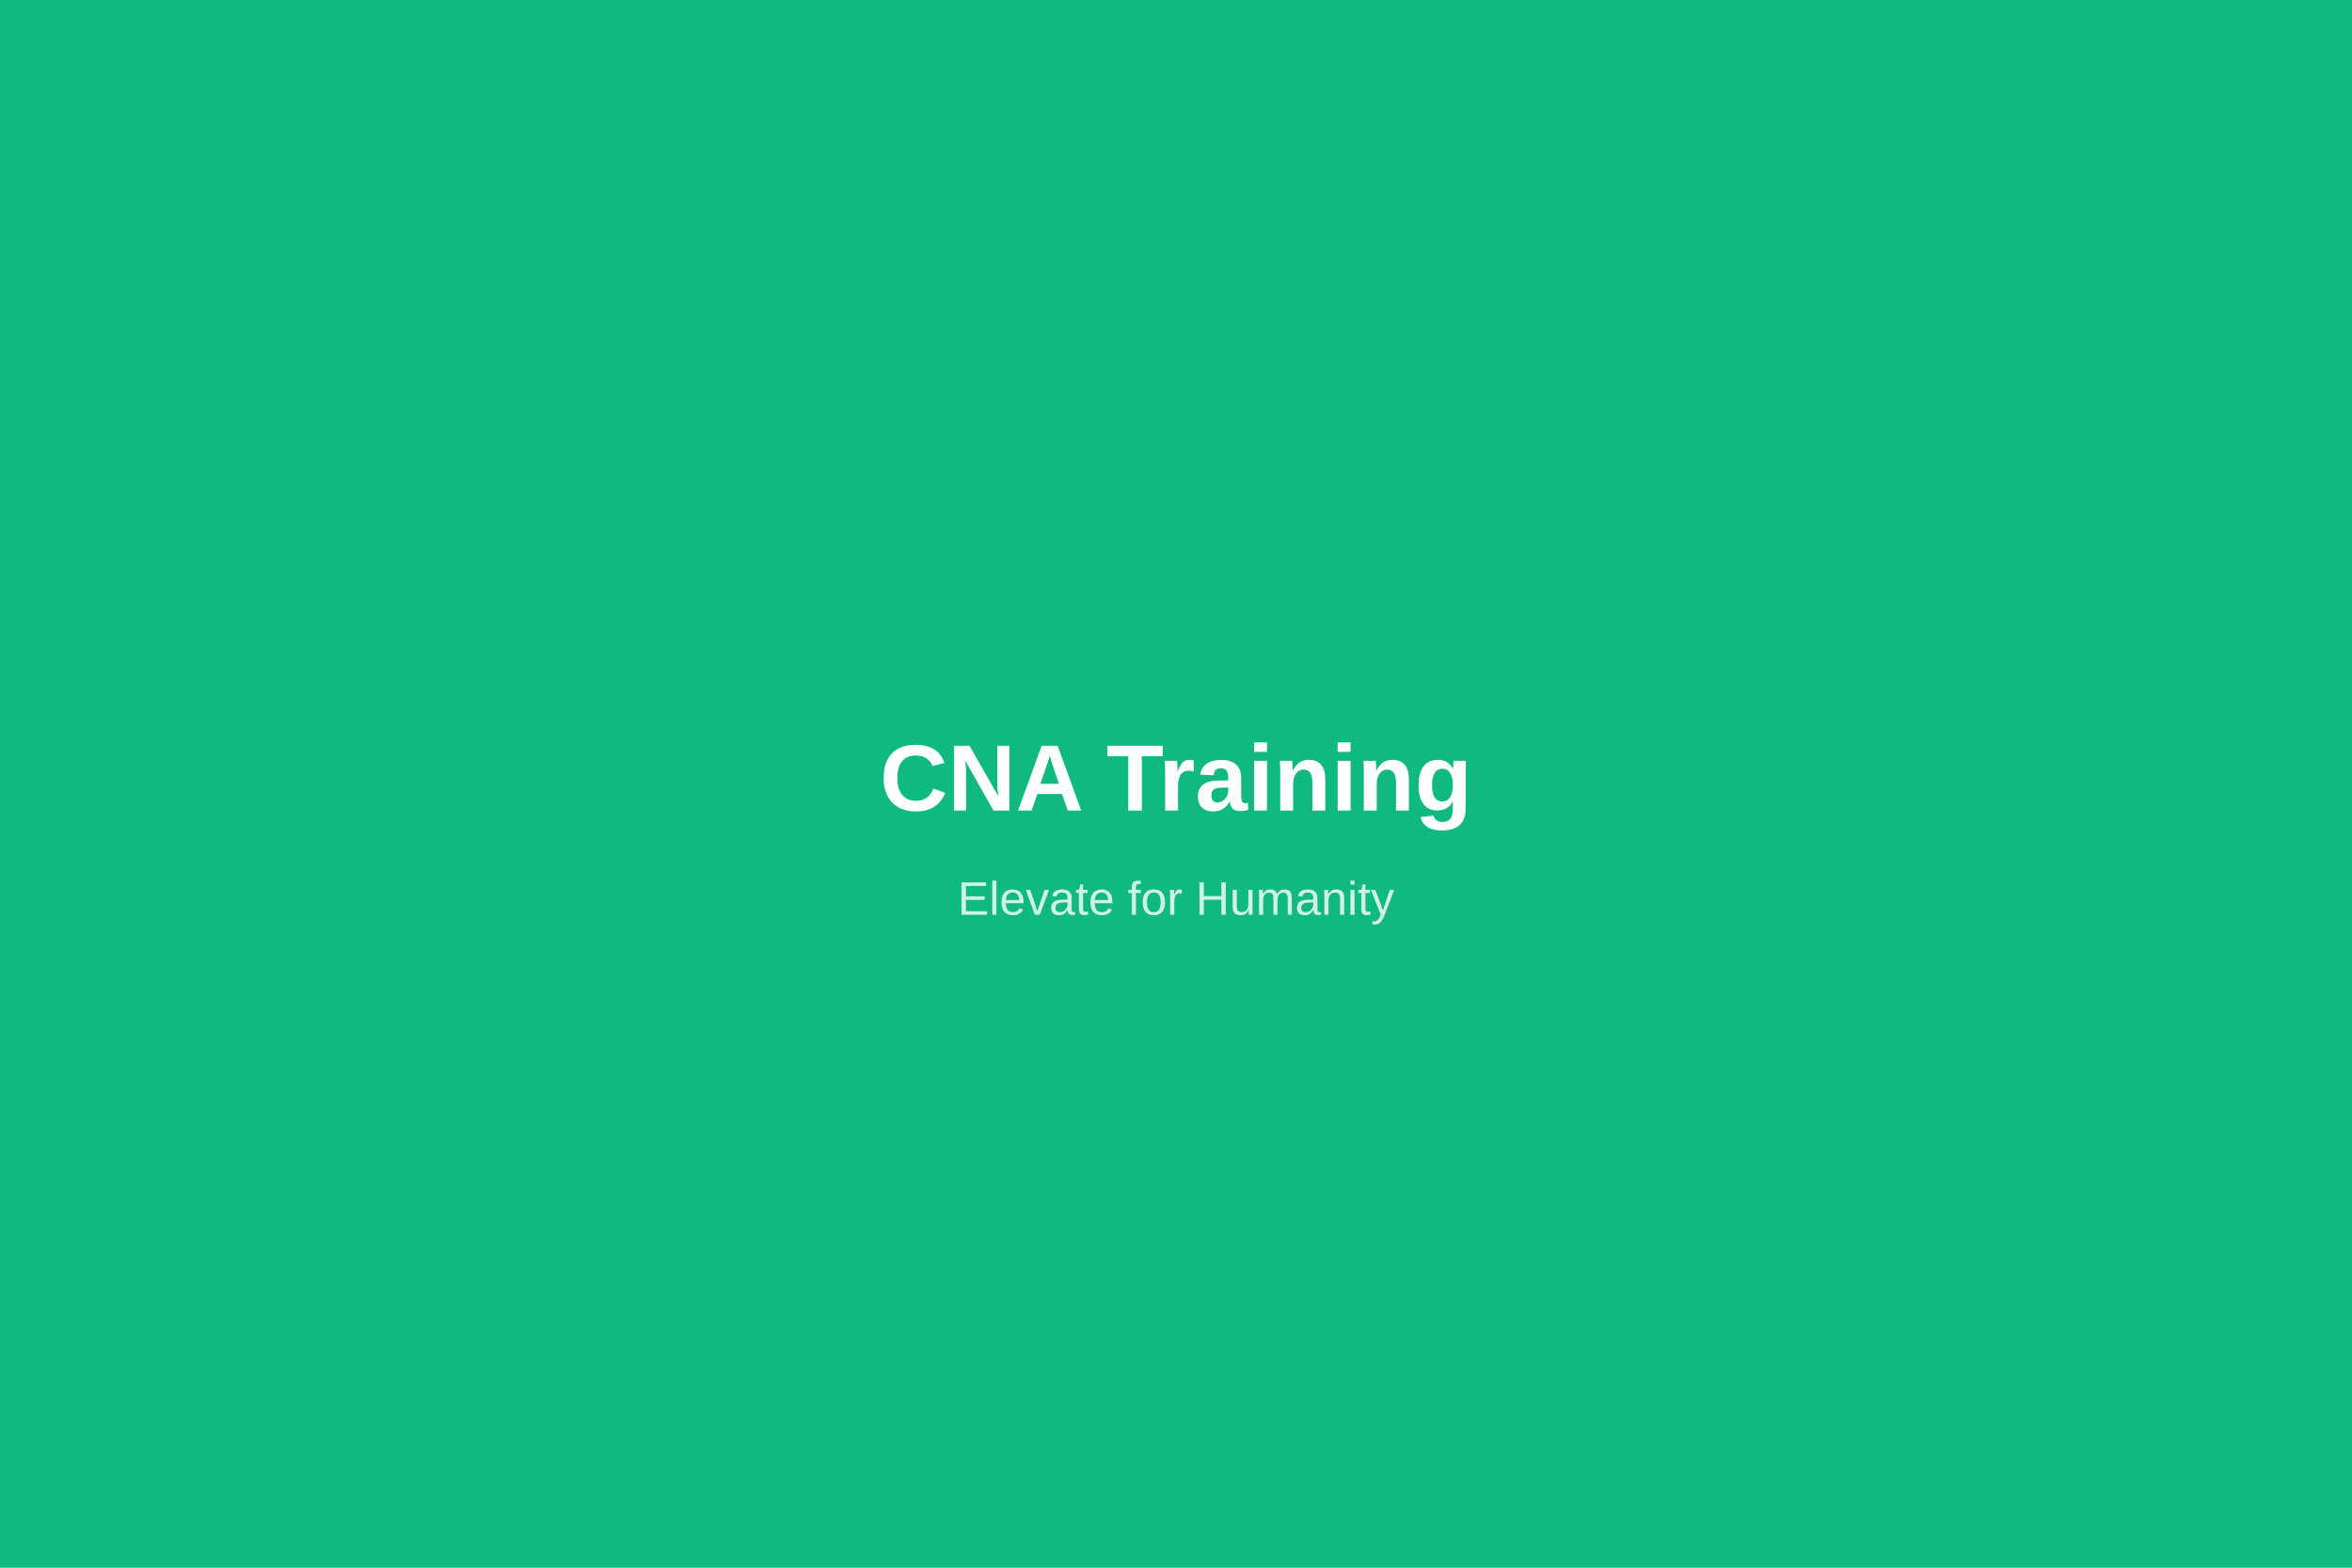
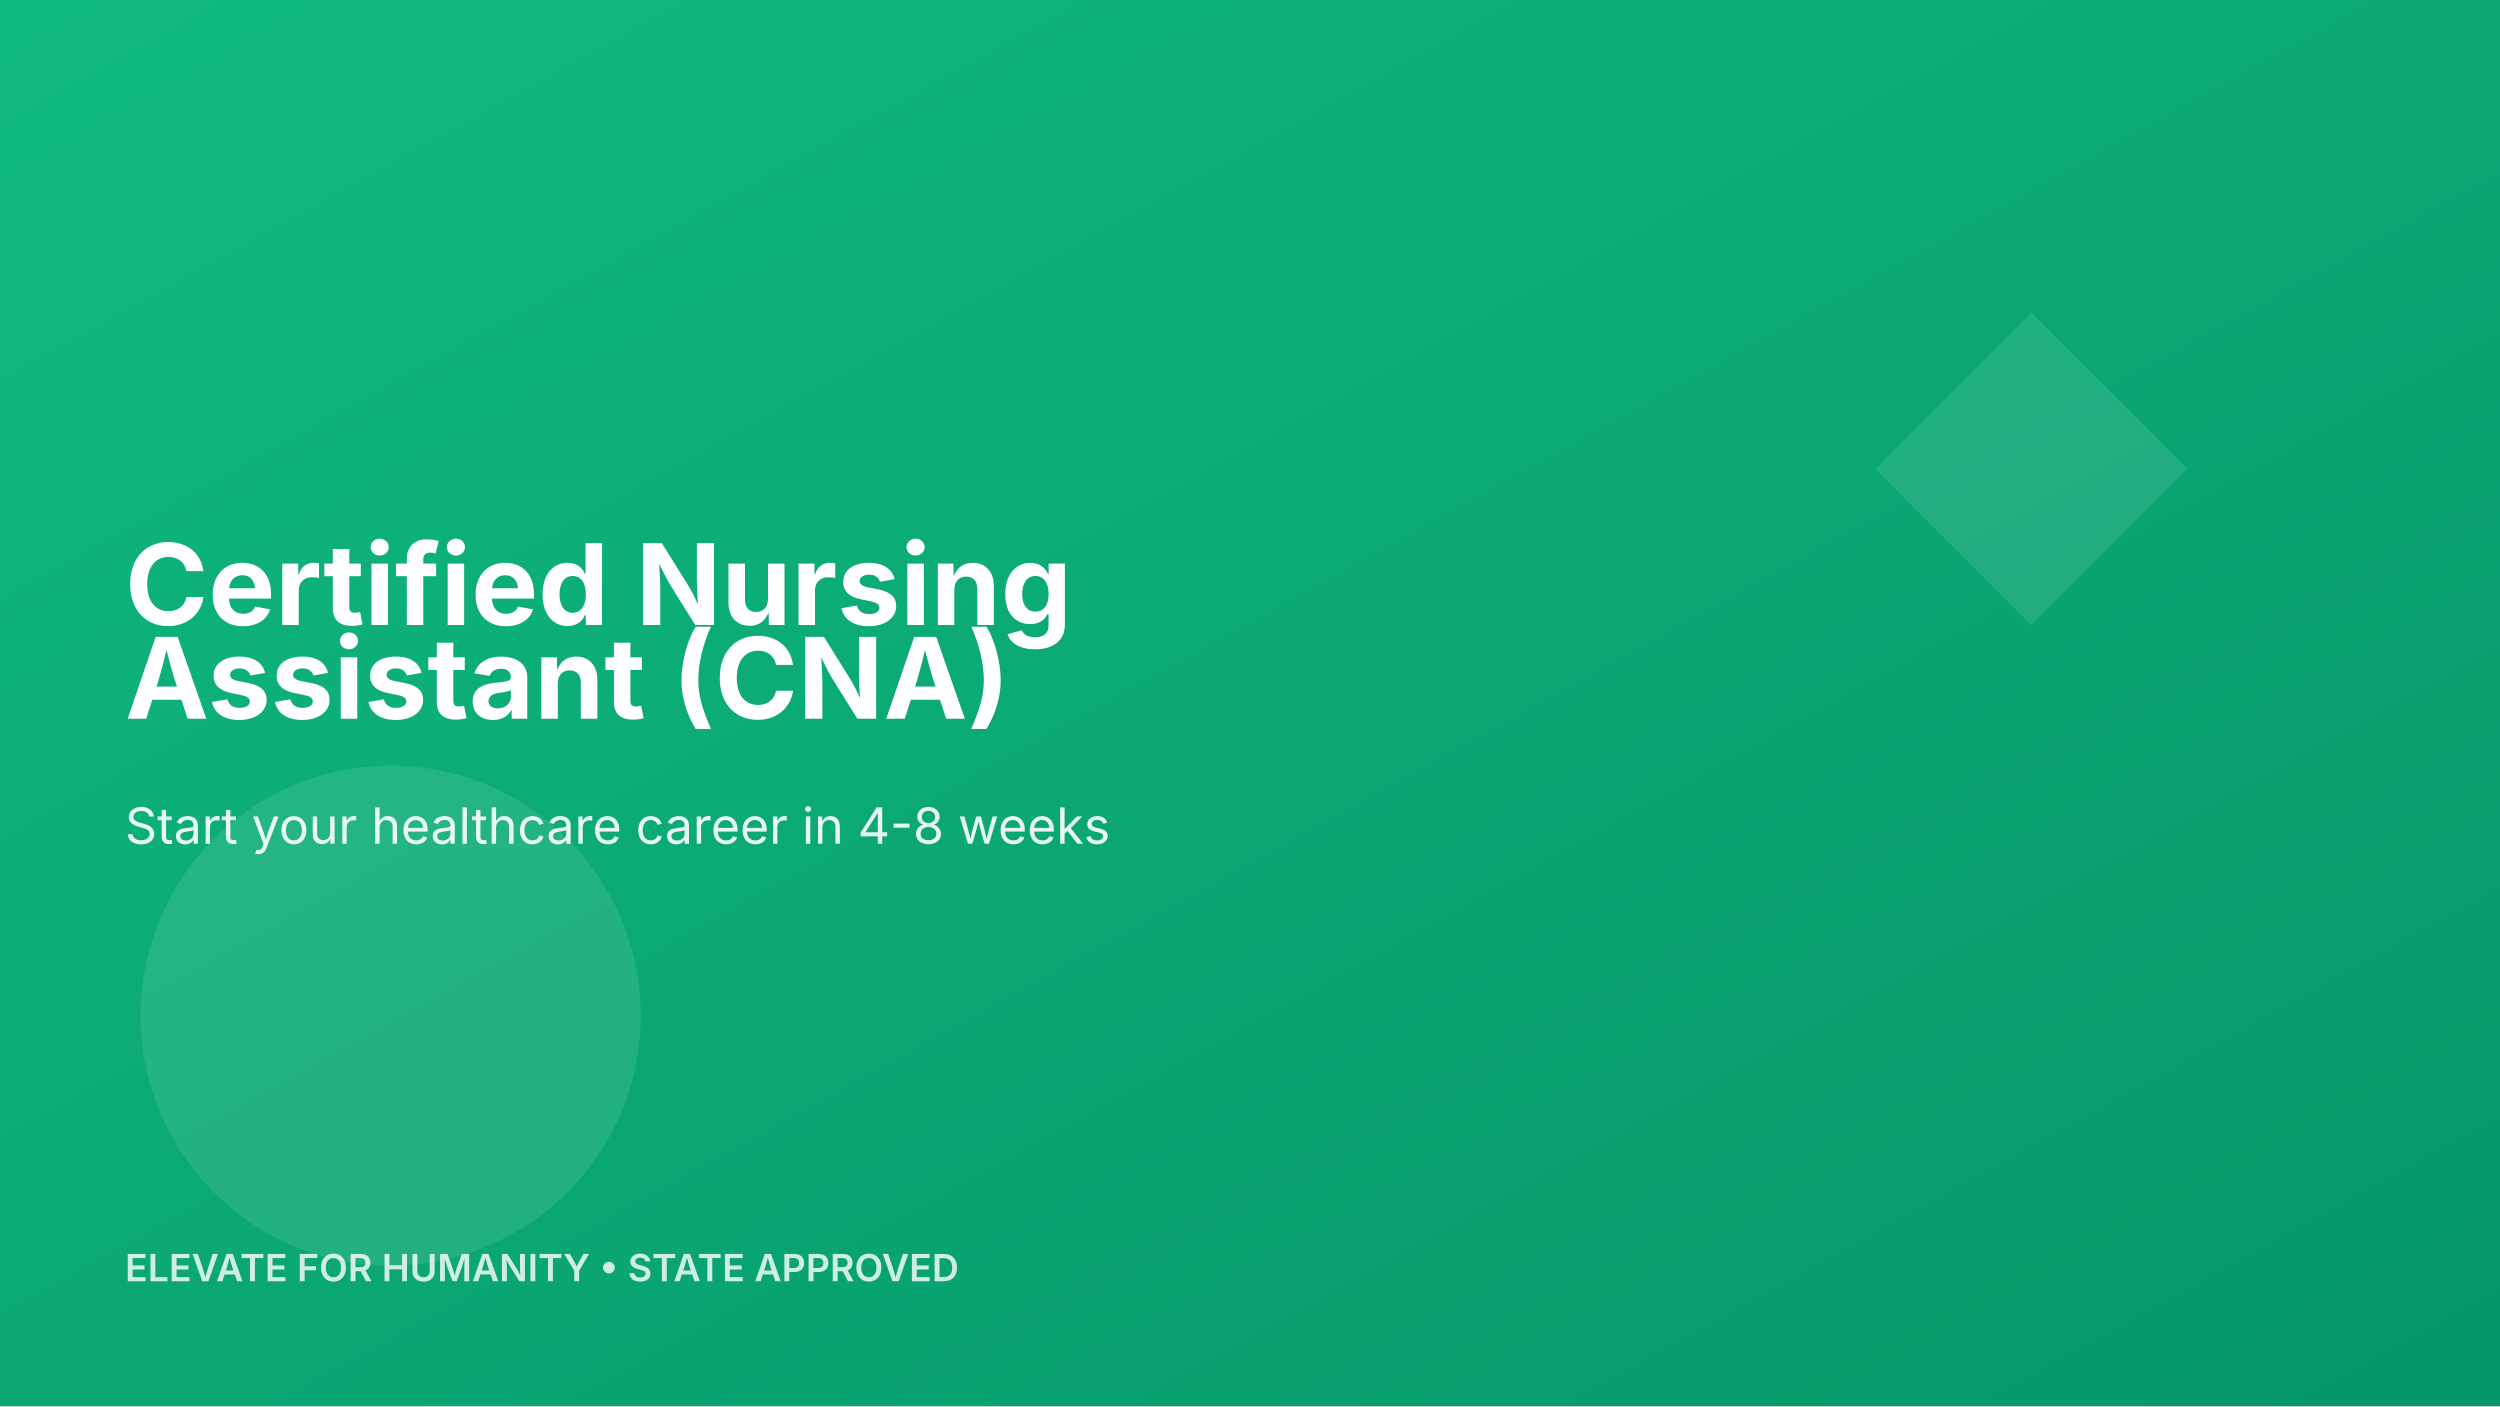
- <svg xmlns="http://www.w3.org/2000/svg" width="1200" height="800">
-   <rect width="1200" height="800" fill="#10B981" />
-   <text x="600" y="400" font-family="Arial, sans-serif" font-size="48" font-weight="bold" fill="white" text-anchor="middle" dominant-baseline="middle">
-     CNA Training
+ <svg xmlns="http://www.w3.org/2000/svg" width="1600" height="900">
+   <defs>
+     <linearGradient id="cna-grad" x1="0%" y1="0%" x2="100%" y2="100%">
+       <stop offset="0%" style="stop-color:#10B981;stop-opacity:1" />
+       <stop offset="100%" style="stop-color:#059669;stop-opacity:1" />
+     </linearGradient>
+   </defs>
+   <rect width="1600" height="900" fill="url(#cna-grad)" />
+   <g opacity="0.1">
+     <path d="M 1300 200 L 1400 300 L 1300 400 L 1200 300 Z" fill="white" />
+     <circle cx="250" cy="650" r="160" fill="white" />
+   </g>
+   <text x="80" y="400" font-family="system-ui, -apple-system, sans-serif" font-size="72" font-weight="bold" fill="white">
+     Certified Nursing
  </text>
-   <text x="600" y="460" font-family="Arial, sans-serif" font-size="24" fill="rgba(255,255,255,0.8)" text-anchor="middle" dominant-baseline="middle">
-     Elevate for Humanity
+   <text x="80" y="460" font-family="system-ui, -apple-system, sans-serif" font-size="72" font-weight="bold" fill="white">
+     Assistant (CNA)
+   </text>
+   <text x="80" y="540" font-family="system-ui, -apple-system, sans-serif" font-size="32" fill="rgba(255,255,255,0.9)">
+     Start your healthcare career in 4-8 weeks
+   </text>
+   <text x="80" y="820" font-family="system-ui, -apple-system, sans-serif" font-size="24" font-weight="600" fill="rgba(255,255,255,0.8)">
+     ELEVATE FOR HUMANITY • STATE APPROVED
  </text>
</svg>
